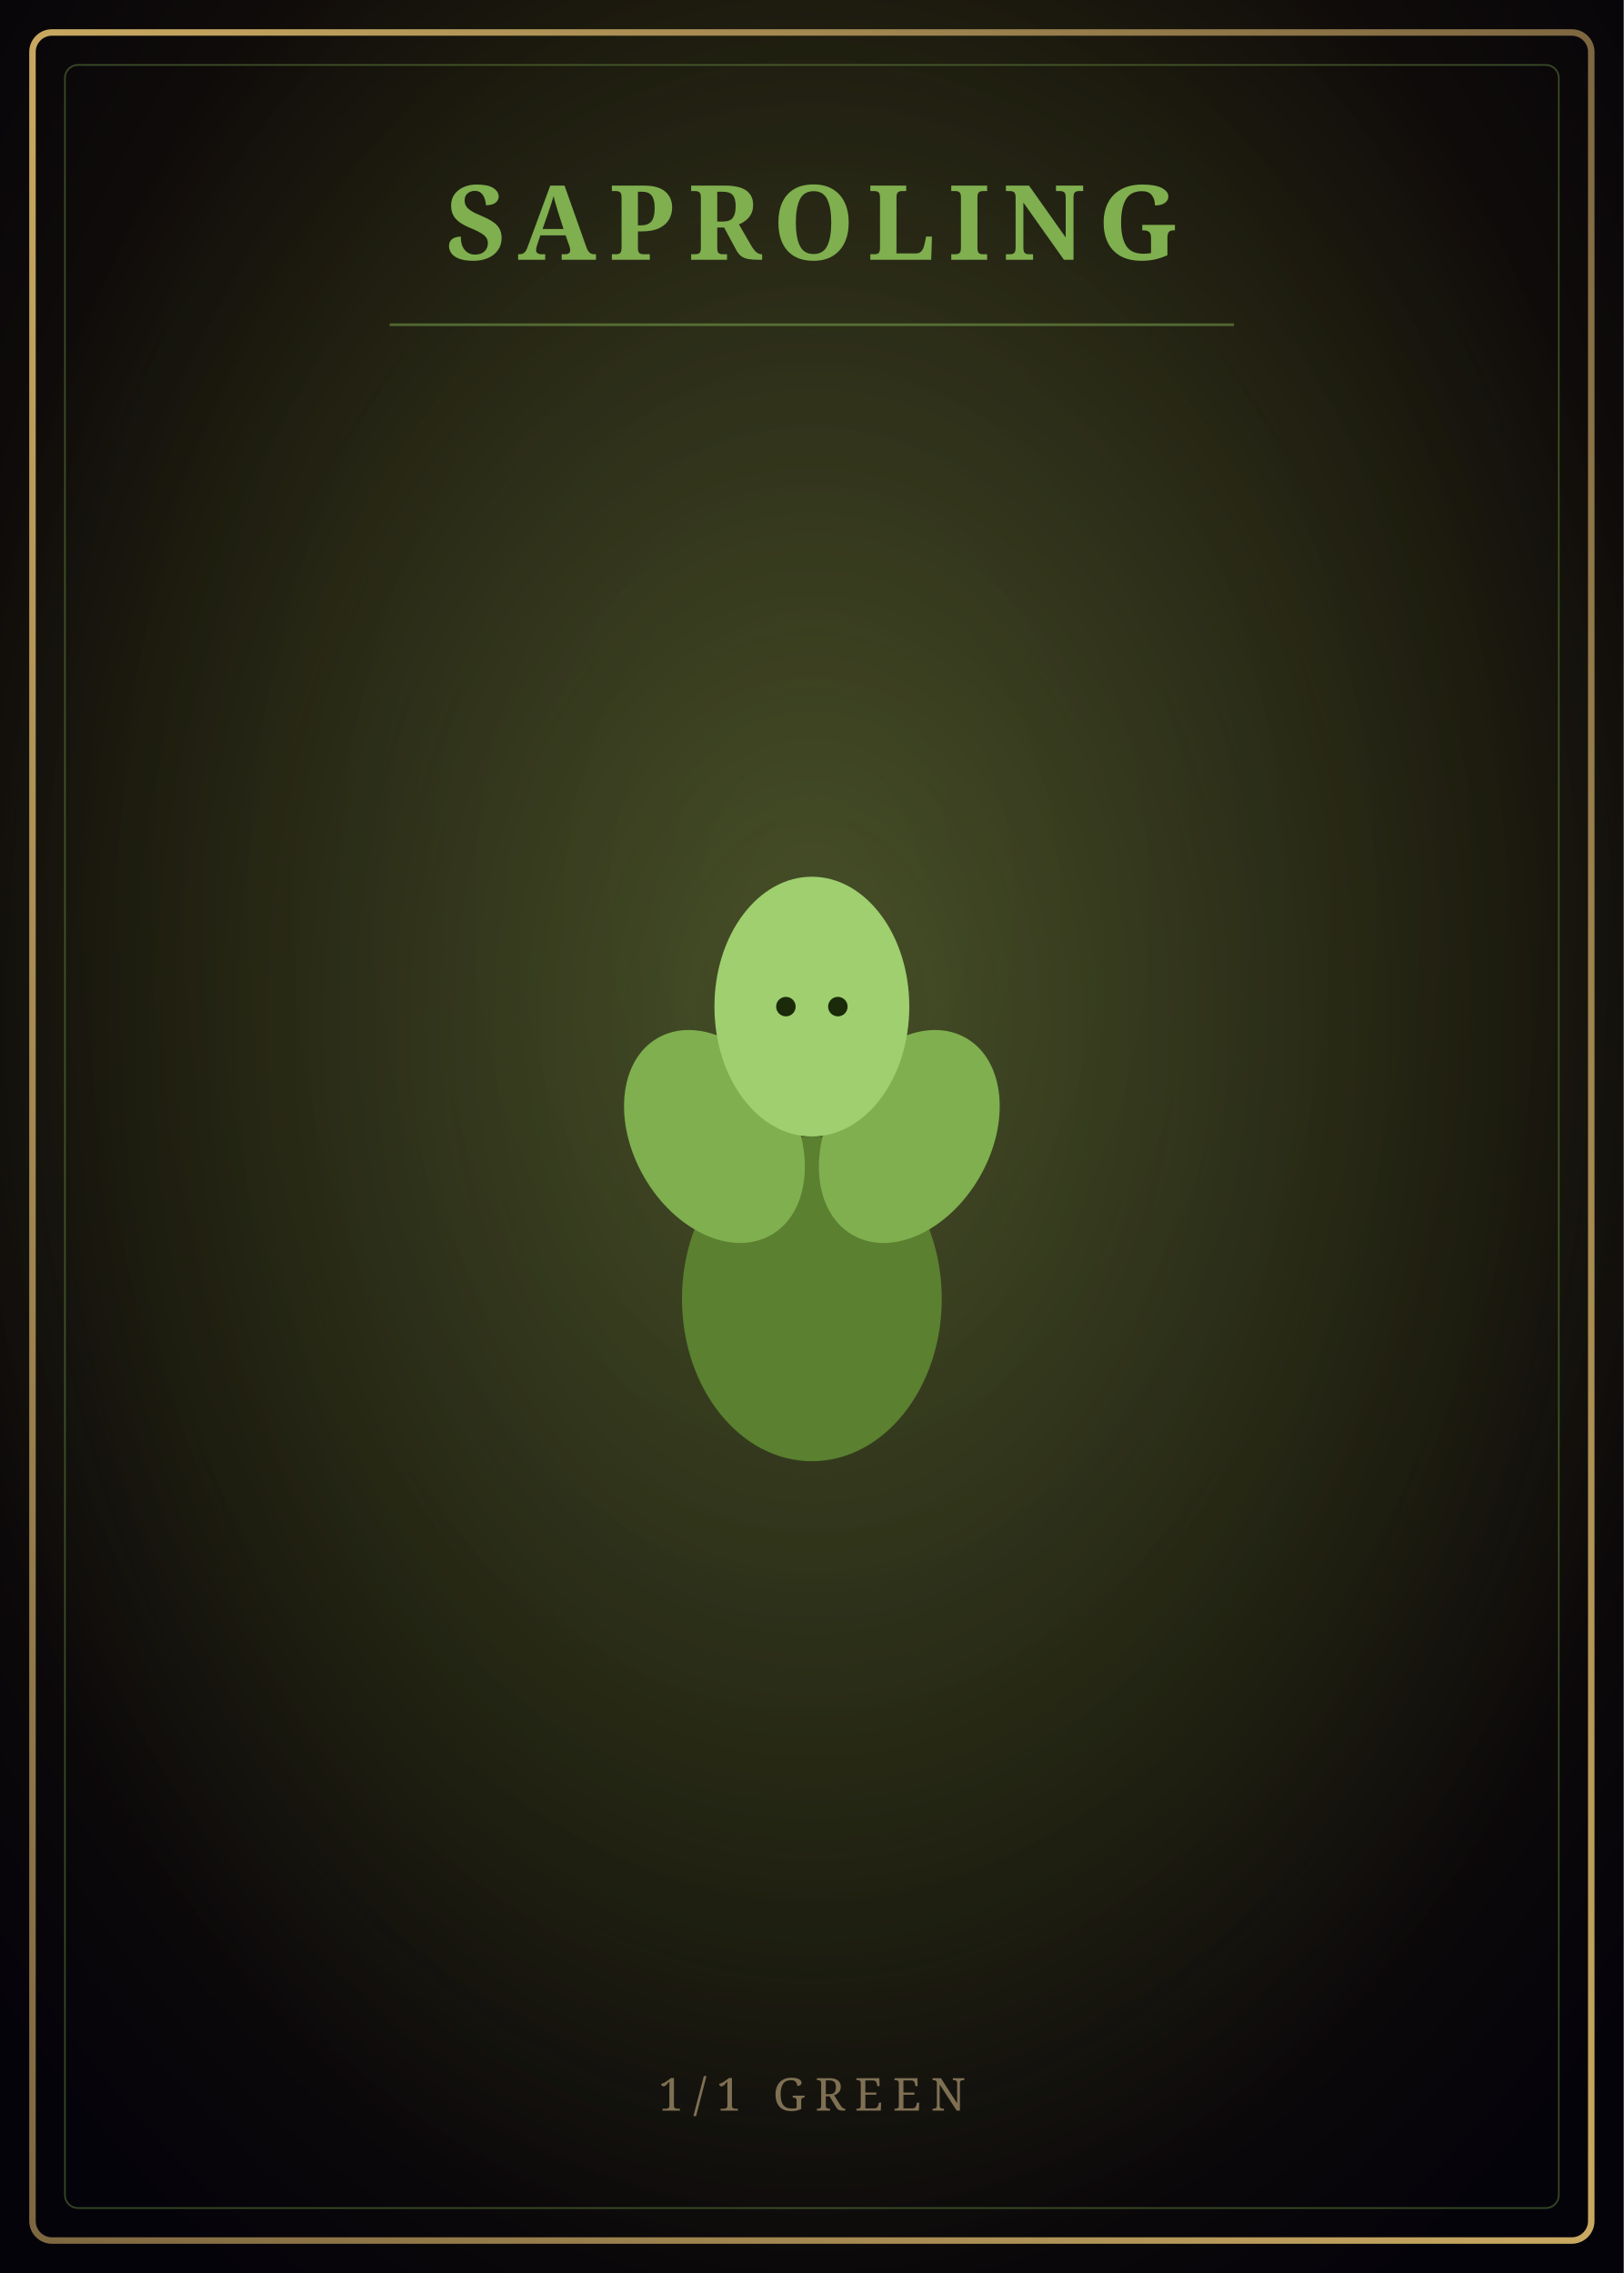
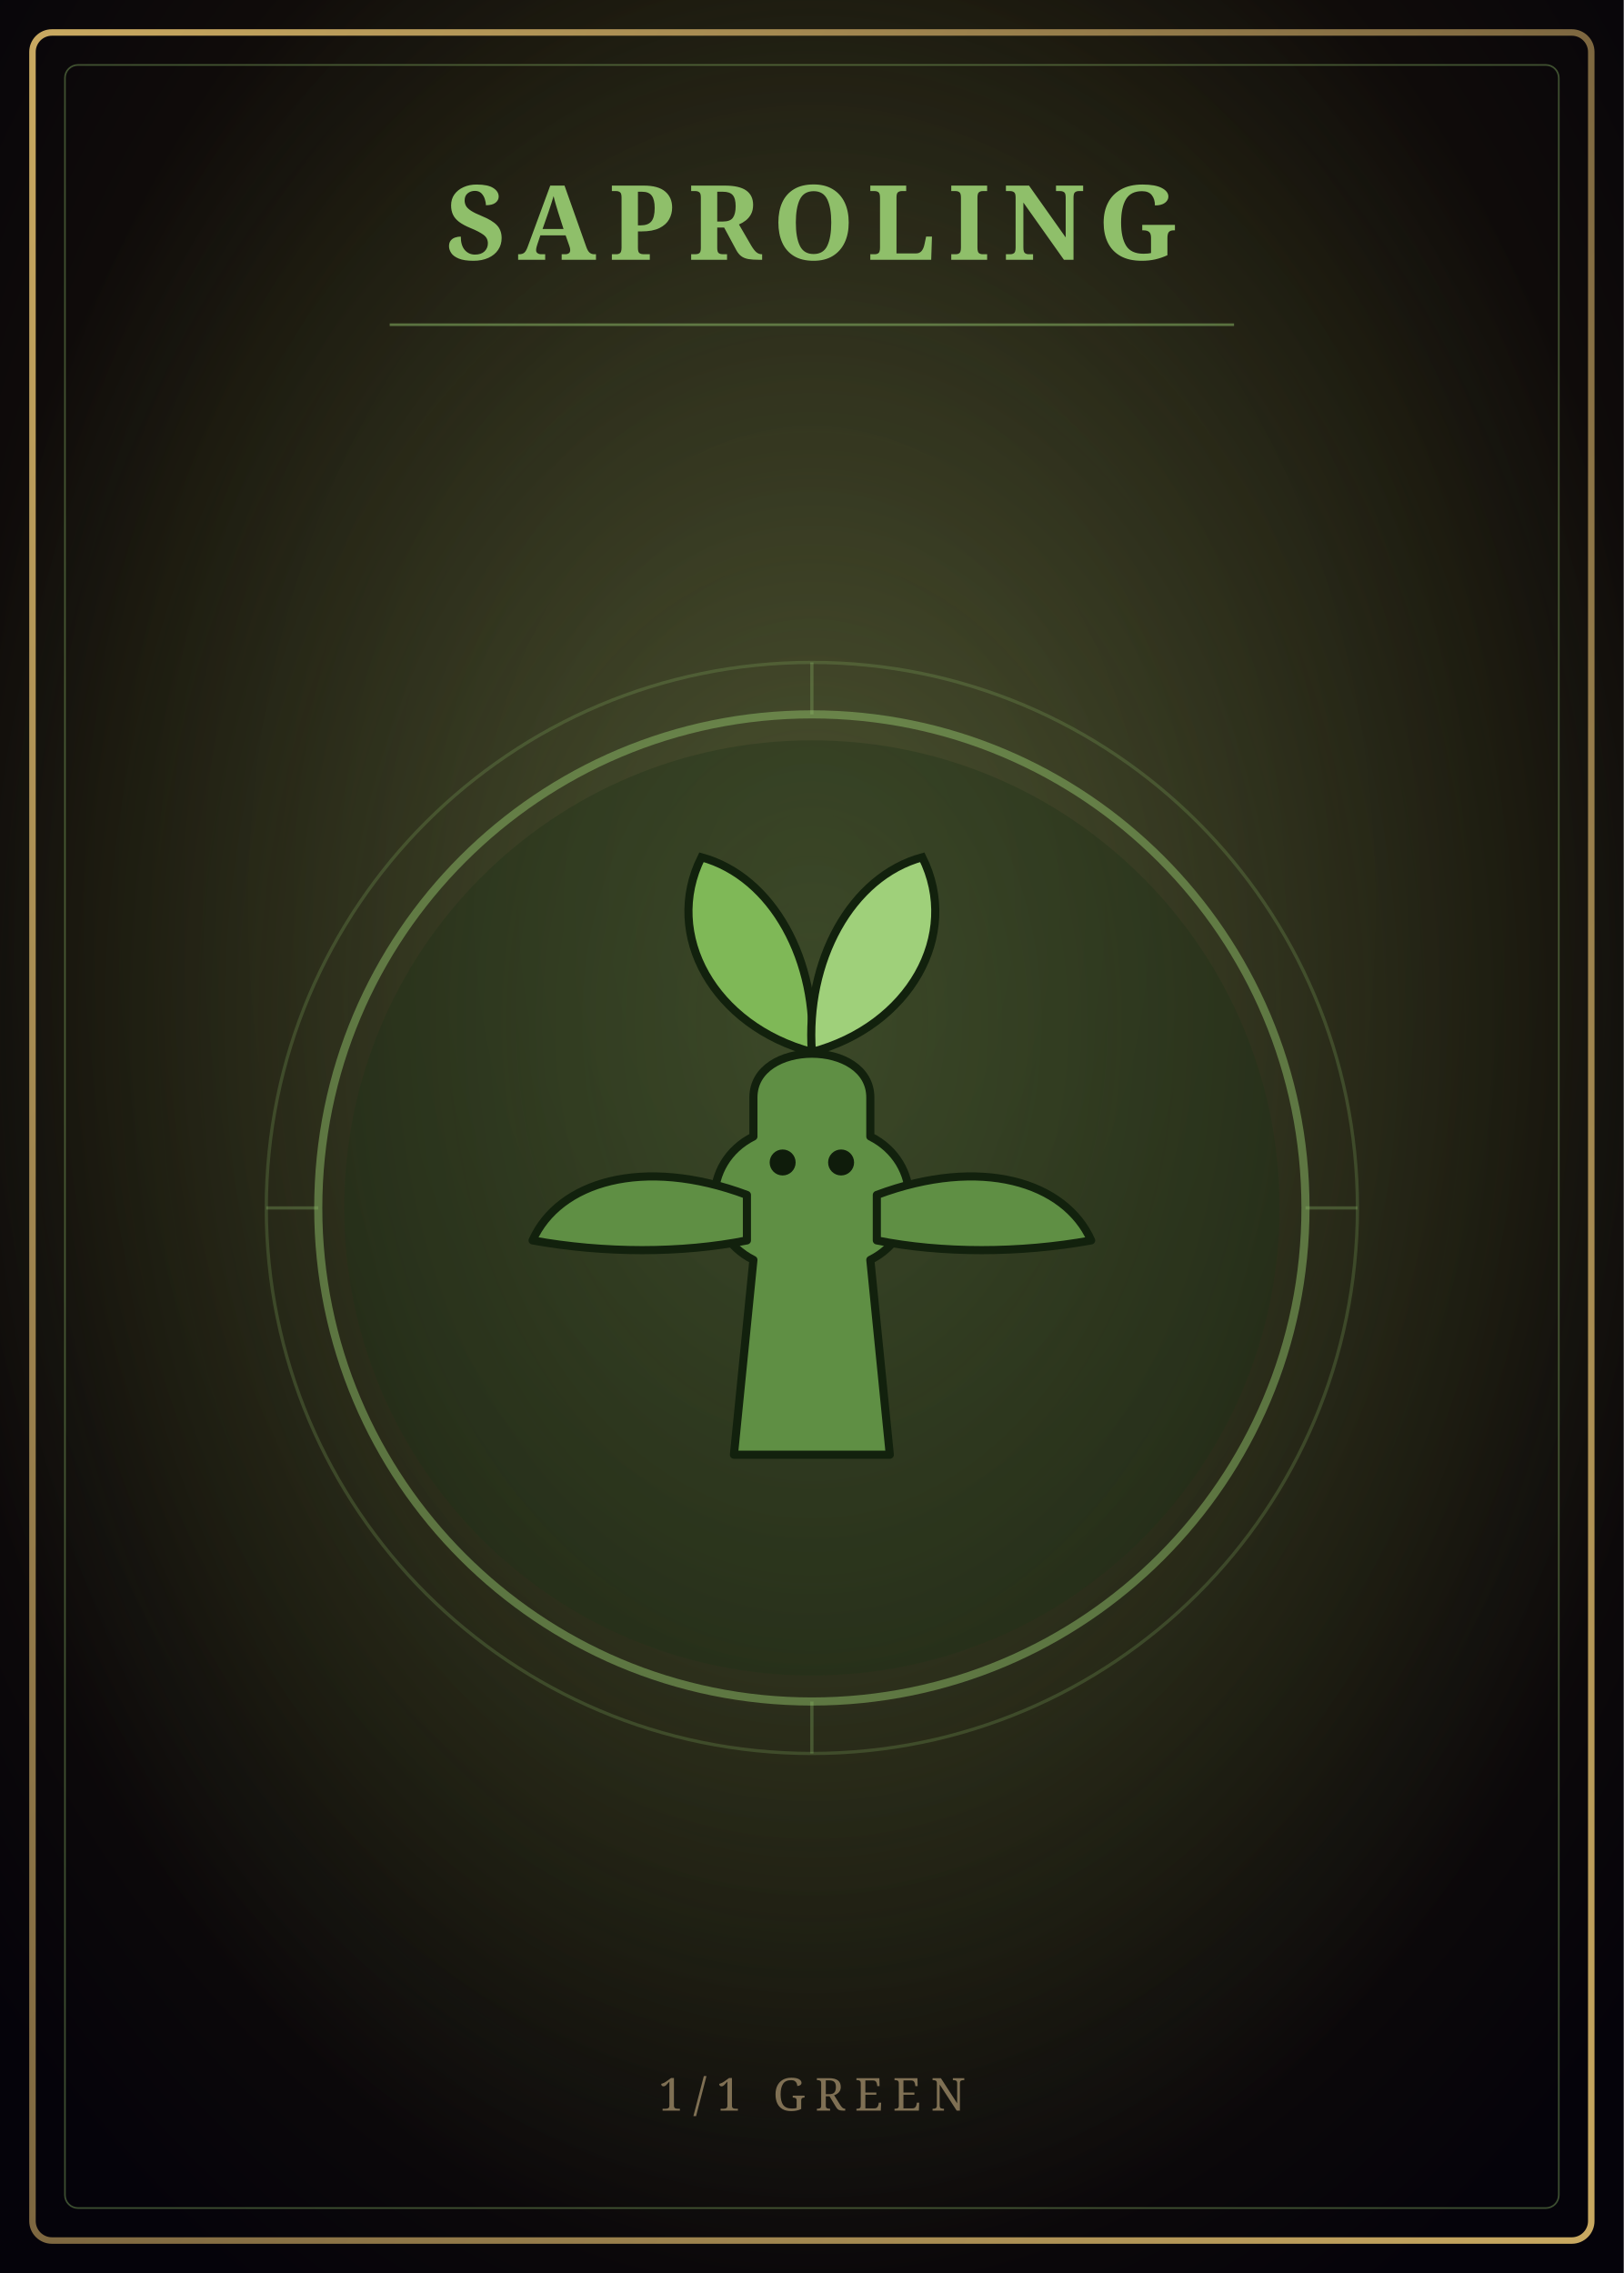
<svg xmlns="http://www.w3.org/2000/svg" viewBox="0 0 500 700" preserveAspectRatio="xMidYMid slice">
  <defs>
    <radialGradient id="bg" cx="50%" cy="40%" r="70%">
      <stop offset="0%" stop-color="#2a1f14" />
      <stop offset="60%" stop-color="#15100a" />
      <stop offset="100%" stop-color="#05030a" />
    </radialGradient>
    <radialGradient id="glow" cx="50%" cy="45%" r="55%">
-       <stop offset="0%" stop-color="#7faf4f" stop-opacity="0.35" />
-       <stop offset="100%" stop-color="#7faf4f" stop-opacity="0" />
+       <stop offset="0%" stop-color="#8fbf6a" stop-opacity="0.35" />
+       <stop offset="100%" stop-color="#8fbf6a" stop-opacity="0" />
    </radialGradient>
    <linearGradient id="border" x1="0%" y1="0%" x2="100%" y2="100%">
      <stop offset="0%" stop-color="#c9a961" />
      <stop offset="50%" stop-color="#7d6740" />
      <stop offset="100%" stop-color="#c9a961" />
    </linearGradient>
  </defs>
  <rect width="500" height="700" fill="url(#bg)" />
  <rect width="500" height="700" fill="url(#glow)" />
  <rect x="10" y="10" width="480" height="680" fill="none" stroke="url(#border)" stroke-width="2" rx="6" />
-   <rect x="20" y="20" width="460" height="660" fill="none" stroke="#7faf4f" stroke-width="0.5" opacity="0.4" rx="4" />
-   <text x="250" y="80" text-anchor="middle" font-family="Cinzel, serif" font-size="32" font-weight="600" fill="#7faf4f" letter-spacing="4">SAPROLING</text>
-   <line x1="120" y1="100" x2="380" y2="100" stroke="#7faf4f" stroke-width="0.8" opacity="0.5" />
+   <rect x="20" y="20" width="460" height="660" fill="none" stroke="#8fbf6a" stroke-width="0.5" opacity="0.4" rx="4" />
+   <text x="250" y="80" text-anchor="middle" font-family="Cinzel, serif" font-size="32" font-weight="600" fill="#8fbf6a" letter-spacing="4">SAPROLING</text>
+   <line x1="120" y1="100" x2="380" y2="100" stroke="#8fbf6a" stroke-width="0.8" opacity="0.5" />
  <text x="250" y="650" text-anchor="middle" font-family="Cinzel, serif" font-size="14" fill="#9a8765" letter-spacing="3" opacity="0.8">1/1 GREEN</text>
-   <g transform="translate(250 360)">
-     <ellipse cx="0" cy="40" rx="40" ry="50" fill="#5a8030" />
-     <ellipse cx="-30" cy="-10" rx="25" ry="35" fill="#7faf4f" transform="rotate(-30 -30 -10)" />
-     <ellipse cx="30" cy="-10" rx="25" ry="35" fill="#7faf4f" transform="rotate(30 30 -10)" />
-     <ellipse cx="0" cy="-50" rx="30" ry="40" fill="#9fcf6f" />
-     <circle cx="-8" cy="-50" r="3" fill="#1a2a0a" />
-     <circle cx="8" cy="-50" r="3" fill="#1a2a0a" />
+   <g transform="translate(250 372)">
+     <circle r="168" fill="none" stroke="#8fbf6a" stroke-width="1" opacity="0.22" />
+     <circle r="152" fill="none" stroke="#8fbf6a" stroke-width="2.5" opacity="0.5" />
+     <circle r="144" fill="#1d3216" opacity="0.35" />
+     <g stroke="#8fbf6a" stroke-width="1" opacity="0.3">
+       <line x1="-152" y1="0" x2="-168" y2="0" />
+       <line x1="152" y1="0" x2="168" y2="0" />
+       <line x1="0" y1="-152" x2="0" y2="-168" />
+       <line x1="0" y1="152" x2="0" y2="168" />
+     </g>
+     <g fill="#5f8f44" stroke="#12210d" stroke-width="2.5" stroke-linejoin="round">
+       <path d="M-24,76 L-18,16 C-34,8 -34,-14 -18,-22 L-18,-34                  C-18,-52 18,-52 18,-34 L18,-22 C34,-14 34,8 18,16 L24,76 Z" />
+       <path d="M-20,-4 C-52,-16 -78,-8 -86,10 C-64,14 -40,14 -20,10 Z" />
+       <path d="M20,-4 C52,-16 78,-8 86,10 C64,14 40,14 20,10 Z" />
+     </g>
+     <path d="M0,-48 C-30,-56 -46,-84 -34,-108 C-12,-102 2,-76 0,-48 Z" fill="#7fb857" stroke="#12210d" stroke-width="2.5" />
+     <path d="M0,-48 C30,-56 46,-84 34,-108 C12,-102 -2,-76 0,-48 Z" fill="#9fd07a" stroke="#12210d" stroke-width="2.5" />
+     <g fill="#0f1c0b">
+       <circle cx="-9" cy="-14" r="4" />
+       <circle cx="9" cy="-14" r="4" />
+     </g>
  </g>
</svg>
